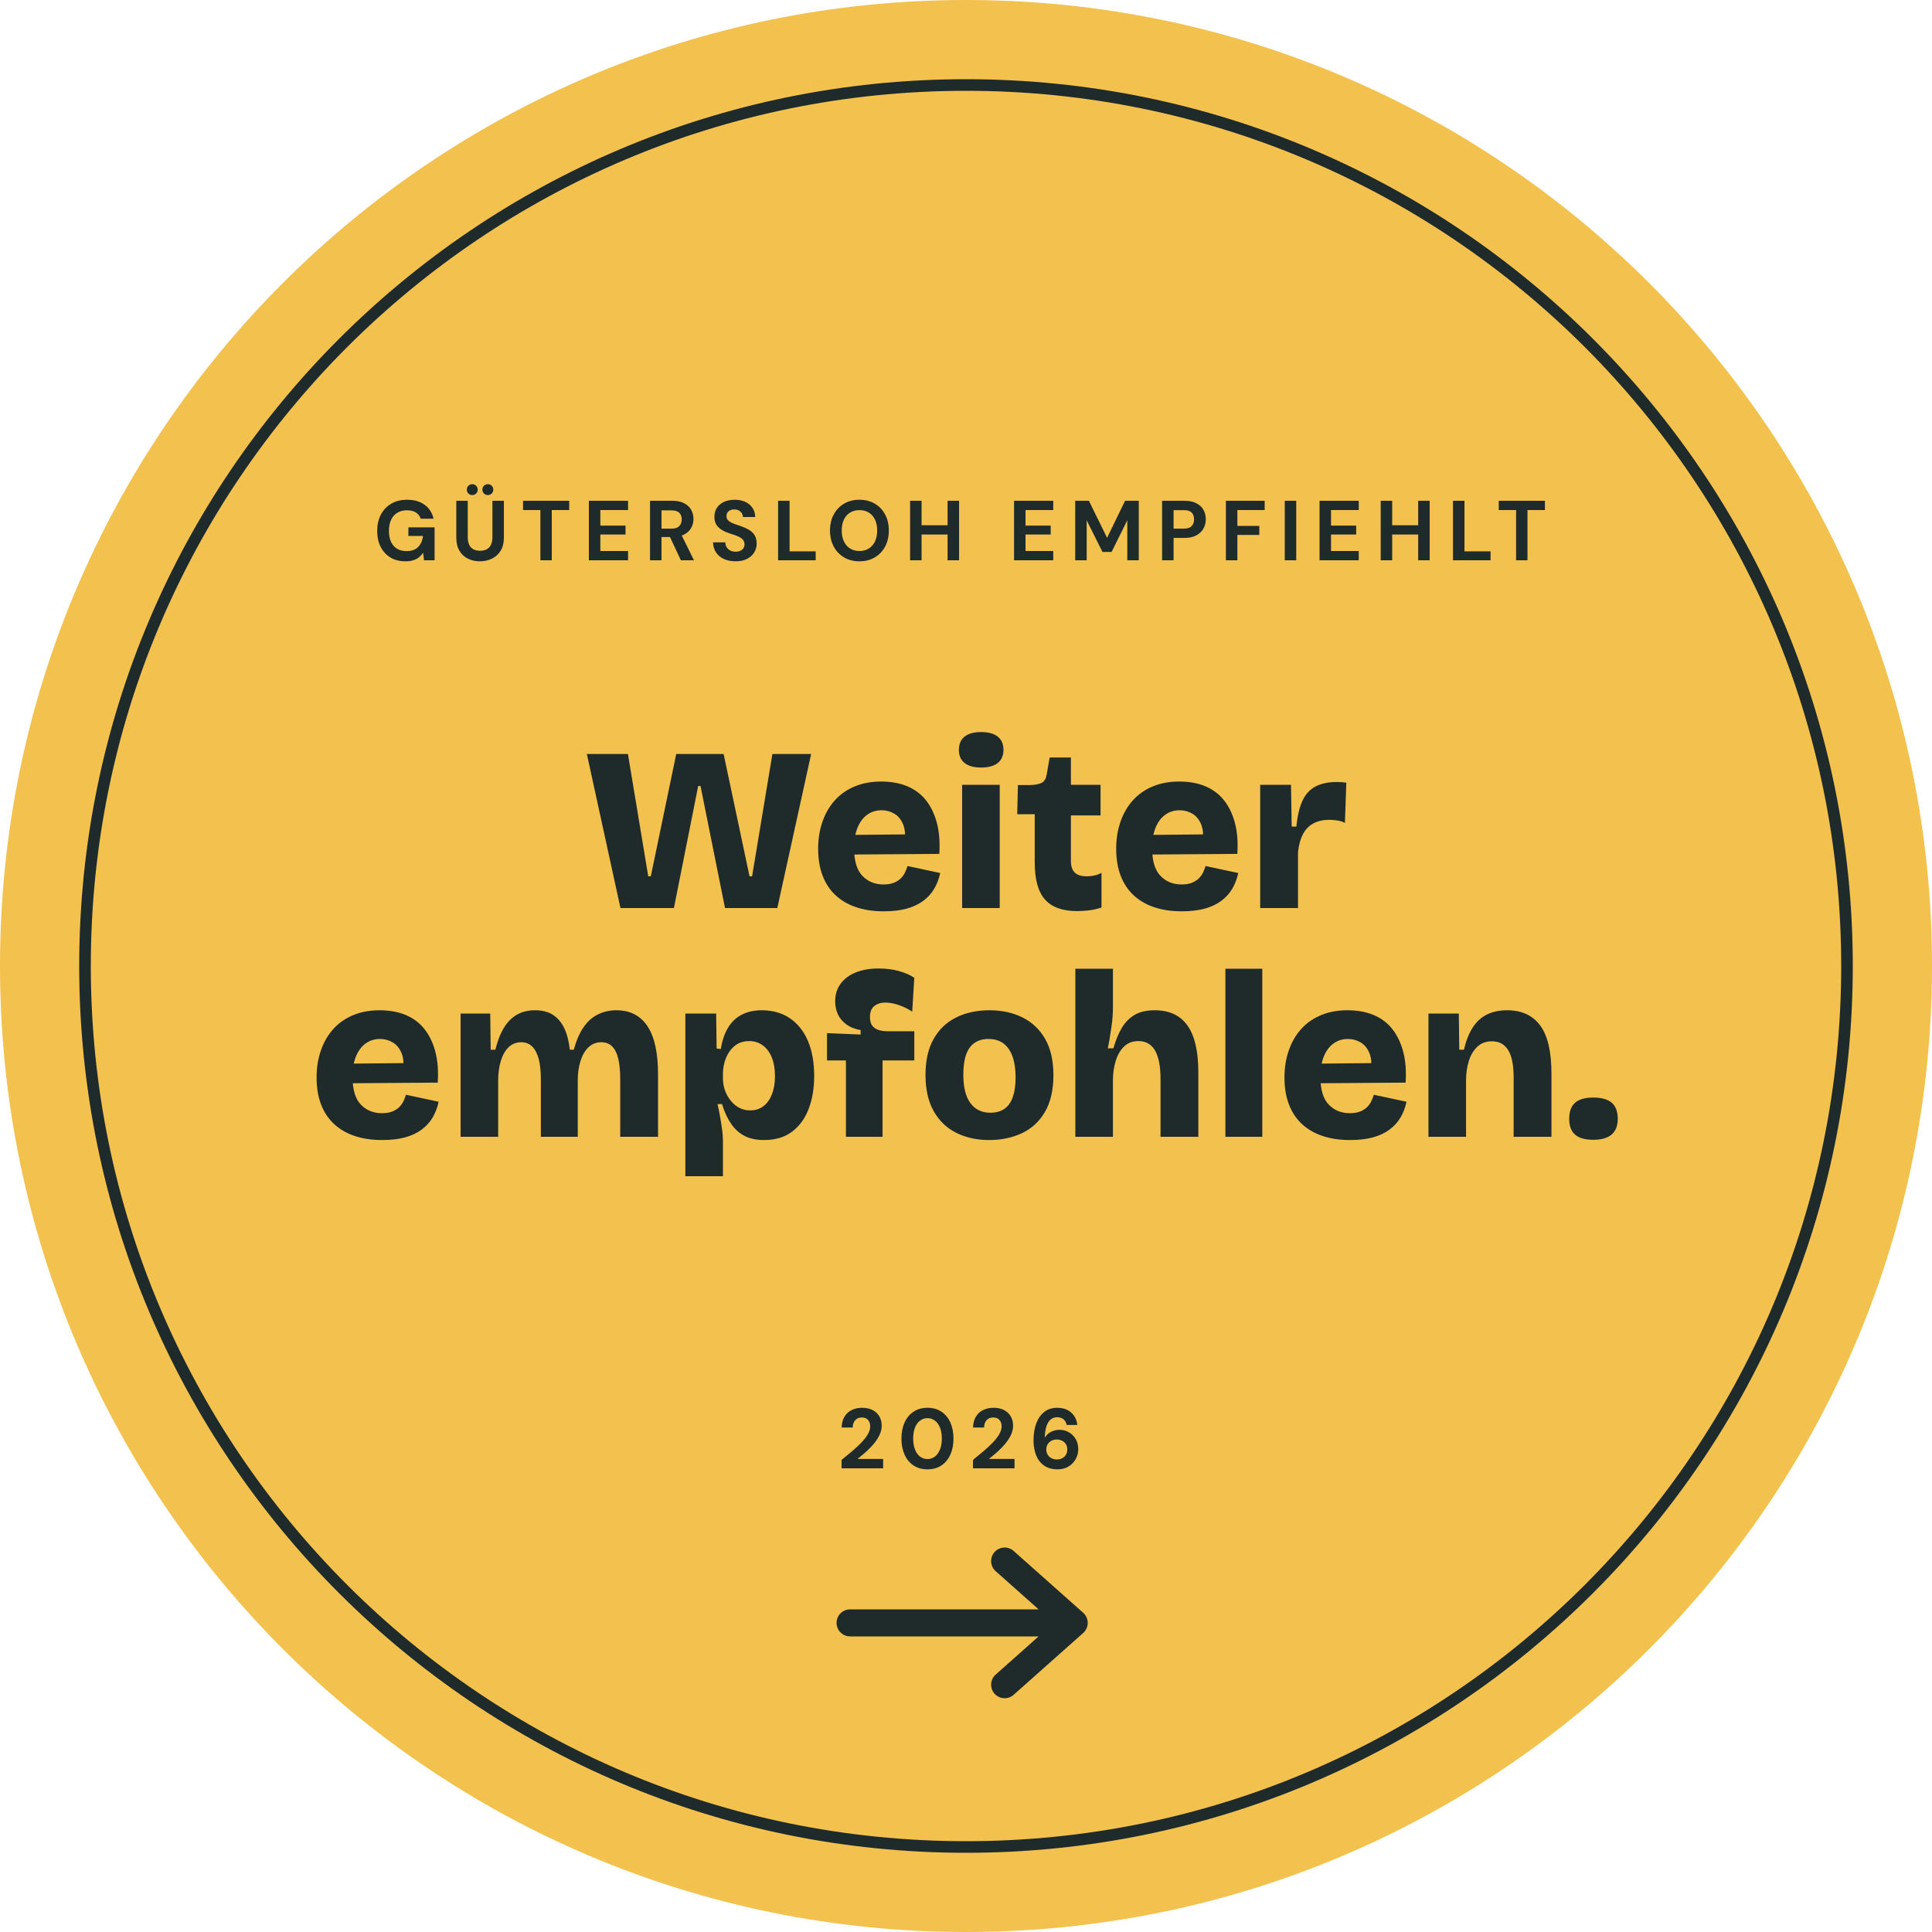
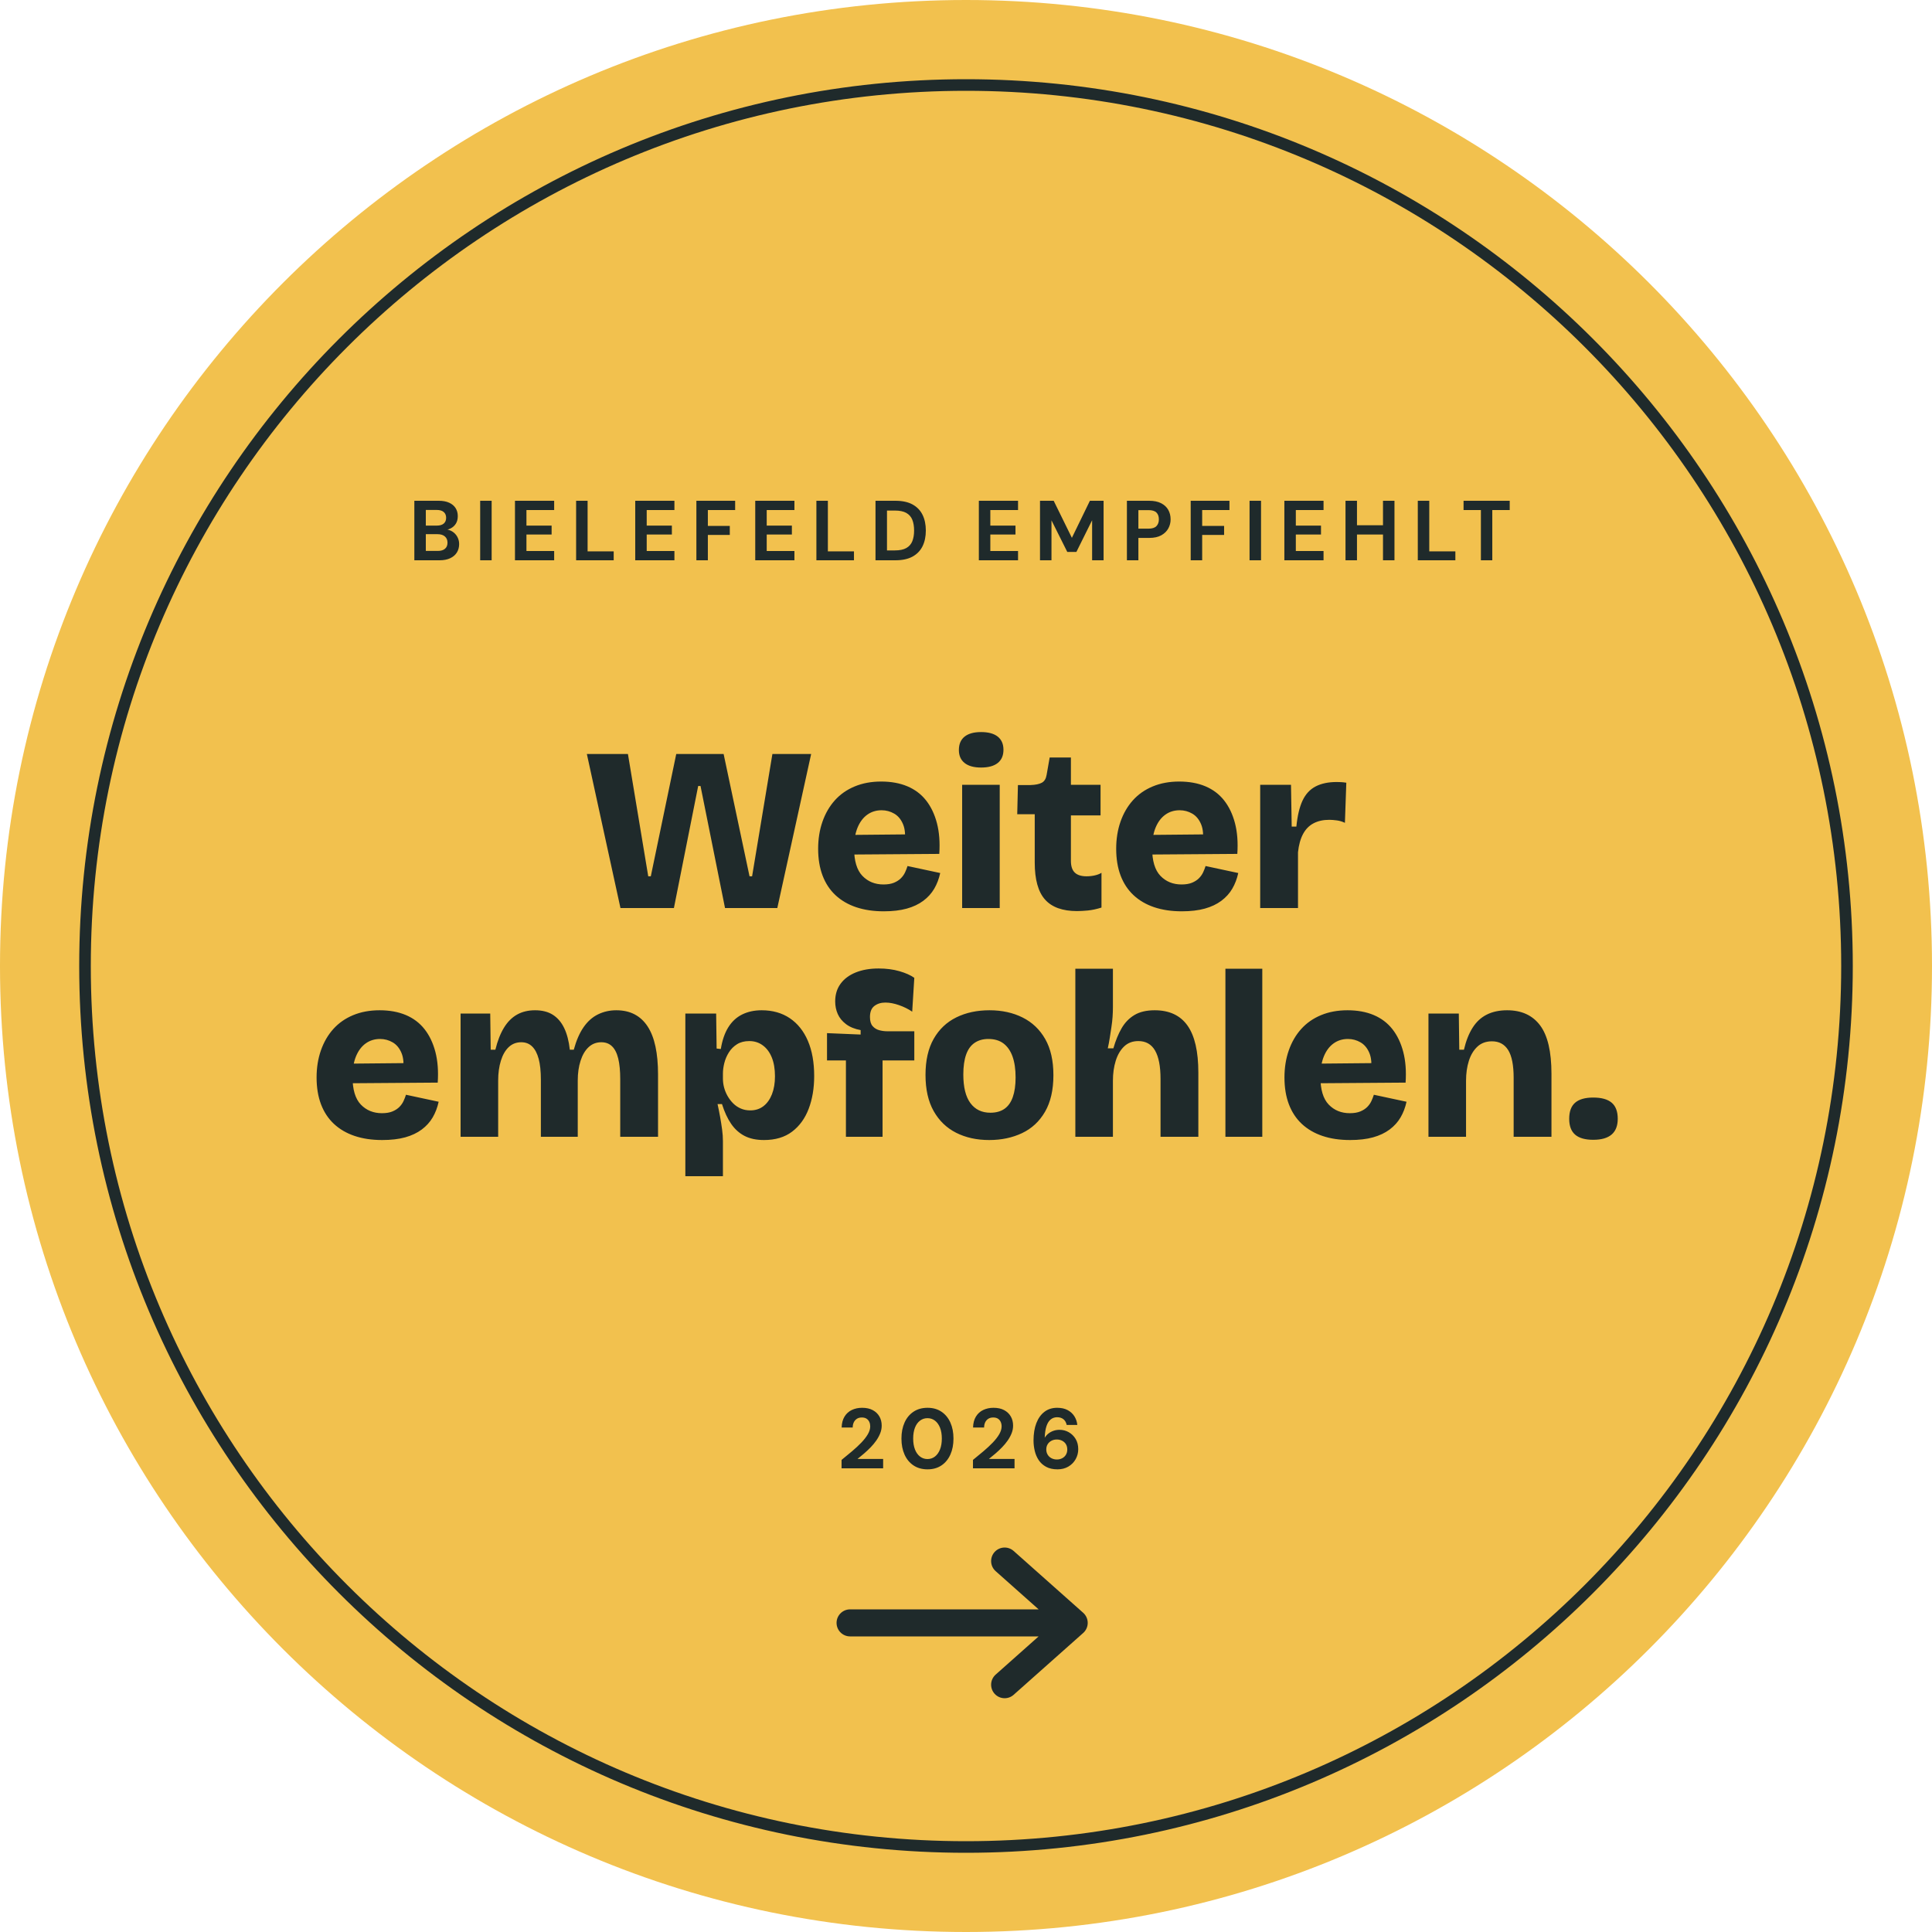
<svg xmlns="http://www.w3.org/2000/svg" viewBox="0 0 1000 1000" width="1000" height="1000">
  <circle cx="500.0" cy="500.0" r="500.0" fill="#F2C14E" />
  <circle cx="500.0" cy="500.0" r="456.0" fill="none" stroke="#1F2A2B" stroke-width="6" />
-   <path d="M209.756 290.528Q205.4 290.528 202.122 288.57Q198.844 286.612 197.04 283.07Q195.236 279.528 195.236 274.82Q195.236 270.068 197.106 266.438Q198.976 262.808 202.452 260.74Q205.928 258.672 210.724 258.672Q216.18 258.672 219.766 261.268Q223.352 263.864 224.408 268.484H217.764Q217.104 266.46 215.322 265.294Q213.54 264.128 210.68 264.128Q207.688 264.128 205.576 265.448Q203.464 266.768 202.386 269.144Q201.308 271.52 201.308 274.82Q201.308 278.164 202.408 280.496Q203.508 282.828 205.532 284.038Q207.556 285.248 210.372 285.248Q214.42 285.248 216.488 283.07Q218.556 280.892 218.952 277.416H211.384V272.972H224.936V290.0H219.48L218.996 286.084Q218.028 287.536 216.752 288.526Q215.476 289.516 213.76 290.022Q212.044 290.528 209.756 290.528ZM248.36 290.528Q244.972 290.528 242.2 289.164Q239.428 287.8 237.8 285.072Q236.172 282.344 236.172 278.12V259.2H242.112V278.164Q242.112 280.452 242.86 282.014Q243.608 283.576 245.06 284.324Q246.512 285.072 248.448 285.072Q250.472 285.072 251.902 284.324Q253.332 283.576 254.102 282.014Q254.872 280.452 254.872 278.164V259.2H260.812V278.12Q260.812 282.344 259.118 285.072Q257.424 287.8 254.608 289.164Q251.792 290.528 248.36 290.528ZM244.4 256.252Q243.256 256.252 242.442 255.438Q241.628 254.624 241.628 253.436Q241.628 252.248 242.442 251.434Q243.256 250.62 244.4 250.62Q245.632 250.62 246.446 251.434Q247.26 252.248 247.26 253.436Q247.26 254.624 246.446 255.438Q245.632 256.252 244.4 256.252ZM252.496 256.252Q251.308 256.252 250.494 255.438Q249.68 254.624 249.68 253.436Q249.68 252.248 250.494 251.434Q251.308 250.62 252.496 250.62Q253.684 250.62 254.498 251.434Q255.312 252.248 255.312 253.436Q255.312 254.624 254.498 255.438Q253.684 256.252 252.496 256.252ZM279.704 290.0V263.996H270.728V259.2H294.62V263.996H285.6V290.0ZM304.8 290.0V259.2H325.084V263.996H310.74V272.048H323.764V276.668H310.74V285.204H325.084V290.0ZM336.452 290.0V259.2H347.98Q351.676 259.2 354.118 260.476Q356.56 261.752 357.748 263.886Q358.936 266.02 358.936 268.616Q358.936 271.08 357.77 273.214Q356.604 275.348 354.162 276.646Q351.72 277.944 347.892 277.944H342.392V290.0ZM352.424 290.0 346.088 276.448H352.512L359.2 290.0ZM342.392 273.632H347.628Q350.312 273.632 351.588 272.312Q352.864 270.992 352.864 268.836Q352.864 266.68 351.61 265.426Q350.356 264.172 347.584 264.172H342.392ZM380.776 290.528Q377.432 290.528 374.814 289.384Q372.196 288.24 370.678 286.04Q369.16 283.84 369.072 280.716H375.408Q375.452 282.08 376.09 283.18Q376.728 284.28 377.916 284.918Q379.104 285.556 380.732 285.556Q382.14 285.556 383.174 285.094Q384.208 284.632 384.78 283.796Q385.352 282.96 385.352 281.816Q385.352 280.496 384.736 279.616Q384.12 278.736 382.976 278.12Q381.832 277.504 380.358 276.976Q378.884 276.448 377.3 275.964Q373.604 274.732 371.69 272.752Q369.776 270.772 369.776 267.516Q369.776 264.744 371.118 262.764Q372.46 260.784 374.836 259.728Q377.212 258.672 380.248 258.672Q383.372 258.672 385.726 259.75Q388.08 260.828 389.466 262.852Q390.852 264.876 390.896 267.604H384.516Q384.516 266.592 383.966 265.69Q383.416 264.788 382.448 264.238Q381.48 263.688 380.16 263.688Q379.016 263.644 378.07 264.04Q377.124 264.436 376.574 265.206Q376.024 265.976 376.024 267.12Q376.024 268.22 376.574 268.968Q377.124 269.716 378.092 270.266Q379.06 270.816 380.358 271.278Q381.656 271.74 383.196 272.224Q385.528 273.016 387.442 274.094Q389.356 275.172 390.5 276.888Q391.644 278.604 391.644 281.42Q391.644 283.84 390.39 285.908Q389.136 287.976 386.716 289.252Q384.296 290.528 380.776 290.528ZM402.748 290.0V259.2H408.688V285.38H422.196V290.0ZM444.828 290.528Q440.296 290.528 436.886 288.504Q433.476 286.48 431.54 282.894Q429.604 279.308 429.604 274.6Q429.604 269.892 431.54 266.306Q433.476 262.72 436.886 260.696Q440.296 258.672 444.828 258.672Q449.36 258.672 452.792 260.696Q456.224 262.72 458.138 266.306Q460.052 269.892 460.052 274.6Q460.052 279.308 458.138 282.894Q456.224 286.48 452.792 288.504Q449.36 290.528 444.828 290.528ZM444.828 285.204Q447.644 285.204 449.712 283.906Q451.78 282.608 452.902 280.232Q454.024 277.856 454.024 274.6Q454.024 271.3 452.902 268.946Q451.78 266.592 449.712 265.316Q447.644 264.04 444.828 264.04Q442.056 264.04 439.988 265.316Q437.92 266.592 436.798 268.946Q435.676 271.3 435.676 274.6Q435.676 277.856 436.798 280.232Q437.92 282.608 439.988 283.906Q442.056 285.204 444.828 285.204ZM490.472 290.0V259.2H496.412V290.0ZM471.068 290.0V259.2H477.008V290.0ZM476.216 276.668V271.872H491.484V276.668ZM524.868 290.0V259.2H545.152V263.996H530.808V272.048H543.832V276.668H530.808V285.204H545.152V290.0ZM556.52 290.0V259.2H563.604L573.02 278.384L582.348 259.2H589.432V290.0H583.492V269.276L575.352 285.688H570.644L562.46 269.32V290.0ZM601.504 290.0V259.2H613.032Q616.772 259.2 619.236 260.476Q621.7 261.752 622.91 263.908Q624.12 266.064 624.12 268.836Q624.12 271.344 622.932 273.522Q621.744 275.7 619.302 277.064Q616.86 278.428 613.032 278.428H607.444V290.0ZM607.444 273.632H612.68Q615.54 273.632 616.794 272.312Q618.048 270.992 618.048 268.836Q618.048 266.548 616.794 265.294Q615.54 264.04 612.68 264.04H607.444ZM634.52 290.0V259.2H654.584V263.996H640.46V272.224H651.812V276.888H640.46V290.0ZM664.984 290.0V259.2H670.924V290.0ZM682.996 290.0V259.2H703.28V263.996H688.936V272.048H701.96V276.668H688.936V285.204H703.28V290.0ZM734.052 290.0V259.2H739.992V290.0ZM714.648 290.0V259.2H720.588V290.0ZM719.796 276.668V271.872H735.064V276.668ZM752.064 290.0V259.2H758.004V285.38H771.512V290.0ZM784.728 290.0V263.996H775.752V259.2H799.644V263.996H790.624V290.0Z" fill="#1F2A2B" />
+   <path d="M214.464 290.0V259.2H227.092Q230.304 259.2 232.504 260.212Q234.704 261.224 235.826 263.006Q236.948 264.788 236.948 267.12Q236.948 269.452 235.958 271.036Q234.968 272.62 233.296 273.478Q231.624 274.336 229.688 274.468L230.348 273.984Q232.46 274.072 234.11 275.106Q235.76 276.14 236.706 277.856Q237.652 279.572 237.652 281.596Q237.652 284.06 236.486 285.952Q235.32 287.844 233.054 288.922Q230.788 290.0 227.532 290.0ZM220.404 285.16H226.608Q228.984 285.16 230.304 284.06Q231.624 282.96 231.624 280.892Q231.624 278.824 230.26 277.658Q228.896 276.492 226.52 276.492H220.404ZM220.404 272.048H226.124Q228.456 272.048 229.688 270.992Q230.92 269.936 230.92 268.0Q230.92 266.108 229.688 265.03Q228.456 263.952 226.08 263.952H220.404ZM248.536 290.0V259.2H254.476V290.0ZM266.548 290.0V259.2H286.832V263.996H272.488V272.048H285.512V276.668H272.488V285.204H286.832V290.0ZM298.2 290.0V259.2H304.14V285.38H317.648V290.0ZM328.796 290.0V259.2H349.08V263.996H334.736V272.048H347.76V276.668H334.736V285.204H349.08V290.0ZM360.448 290.0V259.2H380.512V263.996H366.388V272.224H377.74V276.888H366.388V290.0ZM390.912 290.0V259.2H411.196V263.996H396.852V272.048H409.876V276.668H396.852V285.204H411.196V290.0ZM422.564 290.0V259.2H428.504V285.38H442.012V290.0ZM453.16 290.0V259.2H463.456Q468.868 259.2 472.344 261.114Q475.82 263.028 477.514 266.482Q479.208 269.936 479.208 274.6Q479.208 279.264 477.514 282.718Q475.82 286.172 472.344 288.086Q468.868 290.0 463.456 290.0ZM459.1 284.896H463.148Q466.932 284.896 469.11 283.664Q471.288 282.432 472.212 280.122Q473.136 277.812 473.136 274.6Q473.136 271.344 472.212 269.034Q471.288 266.724 469.11 265.492Q466.932 264.26 463.148 264.26H459.1ZM506.652 290.0V259.2H526.936V263.996H512.592V272.048H525.616V276.668H512.592V285.204H526.936V290.0ZM538.304 290.0V259.2H545.388L554.804 278.384L564.132 259.2H571.216V290.0H565.276V269.276L557.136 285.688H552.428L544.244 269.32V290.0ZM583.288 290.0V259.2H594.816Q598.556 259.2 601.02 260.476Q603.484 261.752 604.694 263.908Q605.904 266.064 605.904 268.836Q605.904 271.344 604.716 273.522Q603.528 275.7 601.086 277.064Q598.644 278.428 594.816 278.428H589.228V290.0ZM589.228 273.632H594.464Q597.324 273.632 598.578 272.312Q599.832 270.992 599.832 268.836Q599.832 266.548 598.578 265.294Q597.324 264.04 594.464 264.04H589.228ZM616.304 290.0V259.2H636.368V263.996H622.244V272.224H633.596V276.888H622.244V290.0ZM646.768 290.0V259.2H652.708V290.0ZM664.78 290.0V259.2H685.064V263.996H670.72V272.048H683.744V276.668H670.72V285.204H685.064V290.0ZM715.836 290.0V259.2H721.776V290.0ZM696.432 290.0V259.2H702.372V290.0ZM701.58 276.668V271.872H716.848V276.668ZM733.848 290.0V259.2H739.788V285.38H753.296V290.0ZM766.512 290.0V263.996H757.536V259.2H781.428V263.996H772.408V290.0Z" fill="#1F2A2B" />
  <path d="M321.151 470.0 303.756 390.27H325.017L335.527 453.571H336.856L350.023 390.27H374.546L387.955 453.571H389.284L399.794 390.27H419.847L402.331 470.0H375.271L362.587 406.82H361.379L348.815 470.0ZM457.417 471.691Q449.444 471.691 443.162 469.577Q436.88 467.463 432.471 463.356Q428.062 459.249 425.767 453.208Q423.471 447.168 423.471 439.316Q423.471 431.705 425.706 425.303Q427.941 418.9 432.109 414.249Q436.276 409.599 442.377 407.062Q448.478 404.525 456.088 404.525Q463.82 404.525 469.678 407.001Q475.537 409.478 479.343 414.31Q483.148 419.142 484.96 426.088Q486.772 433.034 486.168 441.974L436.276 442.336V432.189L475.054 431.826L468.168 436.538Q469.014 430.497 467.444 426.692Q465.873 422.887 462.853 421.135Q459.833 419.384 456.33 419.384Q452.102 419.384 448.9 421.679Q445.699 423.974 443.887 428.323Q442.075 432.672 442.075 438.954Q442.075 448.859 446.363 453.329Q450.652 457.799 457.296 457.799Q460.558 457.799 462.732 456.893Q464.907 455.987 466.296 454.598Q467.685 453.208 468.47 451.517Q469.256 449.826 469.739 448.255L486.651 451.88Q485.685 456.349 483.571 459.973Q481.457 463.597 477.893 466.255Q474.329 468.913 469.316 470.302Q464.303 471.691 457.417 471.691ZM498.007 470.0V406.216H517.456V470.0ZM507.792 397.277Q502.235 397.277 499.275 394.921Q496.316 392.565 496.316 388.216Q496.316 383.626 499.275 381.27Q502.235 378.915 507.792 378.915Q513.47 378.915 516.429 381.27Q519.389 383.626 519.389 388.096Q519.389 392.565 516.429 394.921Q513.47 397.277 507.792 397.277ZM557.442 471.57Q546.207 471.57 540.892 465.591Q535.576 459.611 535.576 446.443V421.437H526.516L526.879 406.337H533.402Q537.268 406.216 539.261 405.129Q541.254 404.042 541.737 401.021L543.308 392.082H554.301V406.216H569.643V422.041H554.301V445.598Q554.301 449.705 556.294 451.638Q558.287 453.571 562.395 453.571Q564.69 453.571 566.744 453.088Q568.797 452.604 570.126 451.759V469.758Q566.26 470.966 563.059 471.268Q559.858 471.57 557.442 471.57ZM611.682 471.691Q603.709 471.691 597.428 469.577Q591.146 467.463 586.737 463.356Q582.327 459.249 580.032 453.208Q577.737 447.168 577.737 439.316Q577.737 431.705 579.972 425.303Q582.206 418.9 586.374 414.249Q590.542 409.599 596.642 407.062Q602.743 404.525 610.354 404.525Q618.085 404.525 623.944 407.001Q629.803 409.478 633.608 414.31Q637.413 419.142 639.225 426.088Q641.037 433.034 640.433 441.974L590.542 442.336V432.189L629.32 431.826L622.434 436.538Q623.279 430.497 621.709 426.692Q620.139 422.887 617.118 421.135Q614.098 419.384 610.595 419.384Q606.367 419.384 603.166 421.679Q599.964 423.974 598.152 428.323Q596.34 432.672 596.34 438.954Q596.34 448.859 600.629 453.329Q604.917 457.799 611.562 457.799Q614.823 457.799 616.998 456.893Q619.172 455.987 620.561 454.598Q621.951 453.208 622.736 451.517Q623.521 449.826 624.004 448.255L640.917 451.88Q639.95 456.349 637.836 459.973Q635.722 463.597 632.158 466.255Q628.595 468.913 623.581 470.302Q618.568 471.691 611.682 471.691ZM652.272 470.0V440.403V406.216H668.218L668.581 427.84H670.997Q671.842 419.384 674.198 414.37Q676.554 409.357 680.963 407.062Q685.372 404.766 691.896 404.766Q692.862 404.766 694.07 404.827Q695.278 404.887 696.848 405.129L696.124 425.907Q694.191 424.94 691.956 424.638Q689.721 424.336 688.03 424.336Q683.319 424.336 679.876 426.149Q676.433 427.961 674.44 431.705Q672.446 435.45 671.842 441.128V470.0Z" fill="#1F2A2B" />
  <path d="M197.811 590.078Q189.838 590.078 183.557 587.964Q177.275 585.85 172.866 581.743Q168.456 577.635 166.161 571.595Q163.866 565.555 163.866 557.703Q163.866 550.092 166.101 543.69Q168.335 537.287 172.503 532.636Q176.671 527.985 182.771 525.449Q188.872 522.912 196.483 522.912Q204.214 522.912 210.073 525.388Q215.932 527.865 219.737 532.697Q223.542 537.529 225.354 544.475Q227.166 551.421 226.562 560.361L176.671 560.723V550.576L215.449 550.213L208.563 554.924Q209.408 548.884 207.838 545.079Q206.268 541.274 203.247 539.522Q200.227 537.77 196.724 537.77Q192.496 537.77 189.295 540.066Q186.093 542.361 184.281 546.71Q182.469 551.059 182.469 557.341Q182.469 567.246 186.758 571.716Q191.046 576.186 197.691 576.186Q200.952 576.186 203.127 575.28Q205.301 574.374 206.69 572.985Q208.08 571.595 208.865 569.904Q209.65 568.213 210.133 566.642L227.046 570.266Q226.079 574.736 223.965 578.36Q221.851 581.984 218.287 584.642Q214.724 587.3 209.71 588.689Q204.697 590.078 197.811 590.078ZM238.401 588.387V547.193V524.603H253.743L253.985 543.327H256.401Q258.092 536.442 260.87 531.912Q263.649 527.381 267.635 525.147Q271.622 522.912 276.937 522.912Q282.494 522.912 286.179 525.267Q289.863 527.623 292.038 532.153Q294.212 536.683 294.937 543.327H296.991Q298.923 536.2 302.064 531.67Q305.205 527.14 309.554 525.026Q313.903 522.912 318.977 522.912Q324.413 522.912 328.46 525.026Q332.507 527.14 335.225 531.308Q337.943 535.475 339.272 541.697Q340.6 547.918 340.6 556.133V588.387H321.03V558.549Q321.03 552.146 320.004 547.918Q318.977 543.69 316.802 541.576Q314.628 539.462 311.245 539.462Q307.38 539.462 304.662 541.999Q301.944 544.535 300.494 549.066Q299.044 553.596 299.044 559.273V588.387H279.957V558.911Q279.957 552.267 278.81 548.039Q277.662 543.811 275.427 541.636Q273.192 539.462 269.81 539.462Q265.944 539.462 263.287 541.999Q260.629 544.535 259.24 549.066Q257.85 553.596 257.85 559.273V588.387ZM354.734 608.803V557.22V524.603H370.68L370.922 542.723L373.096 542.965Q374.184 536.2 376.962 531.73Q379.741 527.261 384.15 525.086Q388.559 522.912 394.237 522.912Q402.693 522.912 408.794 527.019Q414.894 531.126 418.156 538.737Q421.418 546.347 421.418 556.978Q421.418 566.401 418.579 573.891Q415.74 581.38 410.002 585.729Q404.264 590.078 395.445 590.078Q389.526 590.078 385.418 587.964Q381.311 585.85 378.472 581.743Q375.633 577.635 373.7 571.475H371.405Q372.13 574.736 372.734 578.119Q373.338 581.501 373.761 584.642Q374.184 587.783 374.184 590.682V608.803ZM388.318 574.736Q392.304 574.736 395.143 572.562Q397.982 570.387 399.552 566.401Q401.123 562.414 401.123 557.099Q401.123 551.421 399.492 547.374Q397.861 543.327 394.841 541.093Q391.821 538.858 387.834 538.858Q384.09 538.858 381.492 540.489Q378.895 542.119 377.264 544.717Q375.633 547.314 374.909 550.213Q374.184 553.112 374.184 555.649V558.307Q374.184 560.602 374.788 562.897Q375.392 565.193 376.6 567.307Q377.808 569.421 379.499 571.112Q381.19 572.803 383.425 573.77Q385.66 574.736 388.318 574.736ZM437.847 588.387V548.884H428.062V534.75L445.457 535.475V533.18Q440.867 532.334 437.907 530.099Q434.948 527.865 433.619 524.845Q432.29 521.824 432.29 518.321Q432.29 513.006 435.068 509.201Q437.847 505.395 442.921 503.342Q447.994 501.288 454.759 501.288Q460.679 501.288 465.511 502.677Q470.343 504.066 473.242 506.12L472.155 523.637Q469.135 521.583 465.33 520.254Q461.524 518.925 458.263 518.925Q454.88 518.925 452.585 520.677Q450.29 522.428 450.29 526.415Q450.29 529.556 451.679 531.126Q453.068 532.697 455.122 533.24Q457.175 533.784 459.229 533.784H473.242V548.884H456.813V588.387ZM512.02 590.078Q502.356 590.078 494.926 586.333Q487.497 582.588 483.269 575.099Q479.041 567.609 479.041 556.374Q479.041 545.139 483.269 537.71Q487.497 530.281 494.987 526.596Q502.476 522.912 512.141 522.912Q521.805 522.912 529.295 526.657Q536.785 530.401 541.013 537.831Q545.241 545.26 545.241 556.495Q545.241 567.971 540.892 575.461Q536.543 582.951 528.993 586.514Q521.443 590.078 512.02 590.078ZM512.624 575.944Q516.973 575.944 519.872 573.951Q522.771 571.958 524.221 567.85Q525.671 563.743 525.671 557.703Q525.671 551.3 524.1 546.891Q522.53 542.482 519.449 540.126Q516.369 537.77 511.537 537.77Q507.429 537.77 504.47 539.764Q501.51 541.757 500.06 545.864Q498.611 549.972 498.611 556.133Q498.611 566.038 502.295 570.991Q505.98 575.944 512.624 575.944ZM556.596 588.387V547.797V501.409H576.045V521.341Q576.045 523.757 575.864 526.355Q575.683 528.952 575.26 531.67Q574.837 534.388 574.415 537.166Q573.992 539.945 573.388 542.603H576.287Q577.978 536.683 580.515 532.274Q583.052 527.865 587.159 525.388Q591.267 522.912 597.669 522.912Q609.025 522.912 614.642 530.824Q620.259 538.737 620.259 555.166V588.387H600.689V558.428Q600.689 548.643 597.85 543.75Q595.012 538.858 589.213 538.858Q584.743 538.858 581.844 541.636Q578.945 544.415 577.495 549.066Q576.045 553.716 576.045 559.394V588.387ZM634.273 588.387V501.409H653.359V588.387ZM698.781 590.078Q690.808 590.078 684.527 587.964Q678.245 585.85 673.835 581.743Q669.426 577.635 667.131 571.595Q664.836 565.555 664.836 557.703Q664.836 550.092 667.071 543.69Q669.305 537.287 673.473 532.636Q677.641 527.985 683.741 525.449Q689.842 522.912 697.452 522.912Q705.184 522.912 711.043 525.388Q716.902 527.865 720.707 532.697Q724.512 537.529 726.324 544.475Q728.136 551.421 727.532 560.361L677.641 560.723V550.576L716.419 550.213L709.533 554.924Q710.378 548.884 708.808 545.079Q707.238 541.274 704.217 539.522Q701.197 537.77 697.694 537.77Q693.466 537.77 690.265 540.066Q687.063 542.361 685.251 546.71Q683.439 551.059 683.439 557.341Q683.439 567.246 687.728 571.716Q692.016 576.186 698.661 576.186Q701.922 576.186 704.097 575.28Q706.271 574.374 707.66 572.985Q709.05 571.595 709.835 569.904Q710.62 568.213 711.103 566.642L728.016 570.266Q727.049 574.736 724.935 578.36Q722.821 581.984 719.257 584.642Q715.694 587.3 710.68 588.689Q705.667 590.078 698.781 590.078ZM739.371 588.387V549.972V524.603H755.076L755.317 543.327H757.733Q759.304 536.562 762.203 531.972Q765.102 527.381 769.572 525.147Q774.042 522.912 780.082 522.912Q791.316 522.912 797.175 530.764Q803.034 538.616 803.034 555.77V588.387H783.464V557.945Q783.464 548.039 780.625 543.509Q777.786 538.979 772.23 538.979Q767.639 538.979 764.679 541.757Q761.72 544.535 760.27 549.126Q758.82 553.716 758.82 559.394V588.387ZM824.658 589.957Q818.376 589.957 815.296 587.3Q812.215 584.642 812.215 579.085Q812.215 573.407 815.296 570.75Q818.376 568.092 824.658 568.092Q831.061 568.092 834.201 570.75Q837.342 573.407 837.342 579.085Q837.342 589.957 824.658 589.957Z" fill="#1F2A2B" />
  <path d="M435.596 760.0V755.644Q438.368 753.4 441.03 751.156Q443.692 748.912 445.826 746.69Q447.96 744.468 449.192 742.356Q450.424 740.244 450.424 738.264Q450.424 737.032 449.962 735.998Q449.5 734.964 448.554 734.326Q447.608 733.688 446.068 733.688Q444.528 733.688 443.472 734.392Q442.416 735.096 441.888 736.262Q441.36 737.428 441.36 738.88H435.64Q435.728 735.492 437.136 733.204Q438.544 730.916 440.92 729.794Q443.296 728.672 446.244 728.672Q449.5 728.672 451.744 729.882Q453.988 731.092 455.176 733.16Q456.364 735.228 456.364 737.912Q456.364 739.936 455.594 741.872Q454.824 743.808 453.548 745.634Q452.272 747.46 450.644 749.132Q449.016 750.804 447.256 752.322Q445.496 753.84 443.824 755.16H457.112V760.0ZM480.096 760.528Q475.872 760.528 472.836 758.504Q469.8 756.48 468.194 752.894Q466.588 749.308 466.588 744.6Q466.588 739.892 468.194 736.306Q469.8 732.72 472.836 730.696Q475.872 728.672 480.096 728.672Q484.276 728.672 487.29 730.696Q490.304 732.72 491.91 736.306Q493.516 739.892 493.516 744.6Q493.516 749.308 491.91 752.894Q490.304 756.48 487.29 758.504Q484.276 760.528 480.096 760.528ZM480.052 755.204Q482.252 755.204 483.924 753.906Q485.596 752.608 486.542 750.232Q487.488 747.856 487.488 744.6Q487.488 741.3 486.542 738.946Q485.596 736.592 483.924 735.316Q482.252 734.04 480.052 734.04Q477.896 734.04 476.202 735.316Q474.508 736.592 473.584 738.946Q472.66 741.3 472.66 744.6Q472.66 747.856 473.584 750.232Q474.508 752.608 476.202 753.906Q477.896 755.204 480.052 755.204ZM503.608 760.0V755.644Q506.38 753.4 509.042 751.156Q511.704 748.912 513.838 746.69Q515.972 744.468 517.204 742.356Q518.436 740.244 518.436 738.264Q518.436 737.032 517.974 735.998Q517.512 734.964 516.566 734.326Q515.62 733.688 514.08 733.688Q512.54 733.688 511.484 734.392Q510.428 735.096 509.9 736.262Q509.372 737.428 509.372 738.88H503.652Q503.74 735.492 505.148 733.204Q506.556 730.916 508.932 729.794Q511.308 728.672 514.256 728.672Q517.512 728.672 519.756 729.882Q522.0 731.092 523.188 733.16Q524.376 735.228 524.376 737.912Q524.376 739.936 523.606 741.872Q522.836 743.808 521.56 745.634Q520.284 747.46 518.656 749.132Q517.028 750.804 515.268 752.322Q513.508 753.84 511.836 755.16H525.124V760.0ZM547.36 760.528Q543.884 760.528 541.486 759.23Q539.088 757.932 537.658 755.798Q536.228 753.664 535.59 751.002Q534.952 748.34 534.952 745.612Q534.952 740.42 536.404 736.636Q537.856 732.852 540.584 730.762Q543.312 728.672 547.184 728.672Q550.44 728.672 552.684 729.904Q554.928 731.136 556.16 733.16Q557.392 735.184 557.612 737.56H552.112Q551.716 735.624 550.44 734.59Q549.164 733.556 547.14 733.556Q545.248 733.556 543.84 734.7Q542.432 735.844 541.662 738.154Q540.892 740.464 540.76 743.896Q540.76 743.94 540.76 744.028Q540.76 744.116 540.76 744.16Q541.464 742.972 542.608 742.048Q543.752 741.124 545.248 740.596Q546.744 740.068 548.416 740.068Q550.968 740.068 553.168 741.3Q555.368 742.532 556.732 744.776Q558.096 747.02 558.096 750.1Q558.096 752.872 556.754 755.27Q555.412 757.668 552.992 759.098Q550.572 760.528 547.36 760.528ZM547.052 755.424Q548.592 755.424 549.824 754.764Q551.056 754.104 551.738 752.938Q552.42 751.772 552.42 750.276Q552.42 748.692 551.738 747.548Q551.056 746.404 549.802 745.744Q548.548 745.084 547.008 745.084Q545.424 745.084 544.192 745.744Q542.96 746.404 542.256 747.548Q541.552 748.692 541.552 750.232Q541.552 751.728 542.256 752.916Q542.96 754.104 544.214 754.764Q545.468 755.424 547.052 755.424Z" fill="#1F2A2B" />
  <path d="M440.0 840H552.0M520.0 808L556.0 840L520.0 872" fill="none" stroke="#1F2A2B" stroke-width="14" stroke-linecap="round" stroke-linejoin="round" />
</svg>
